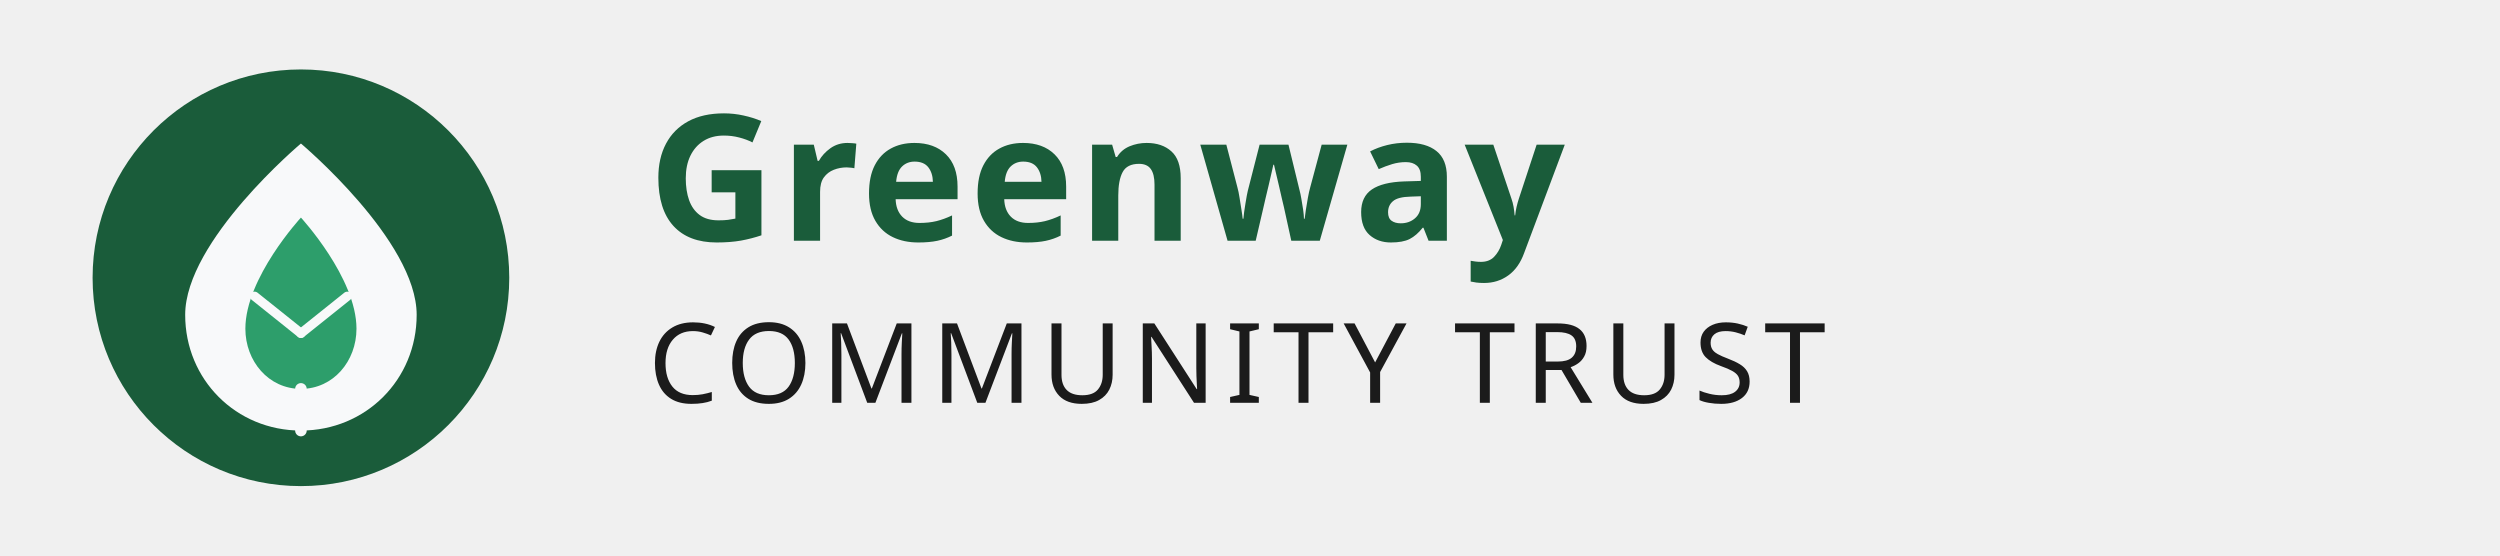
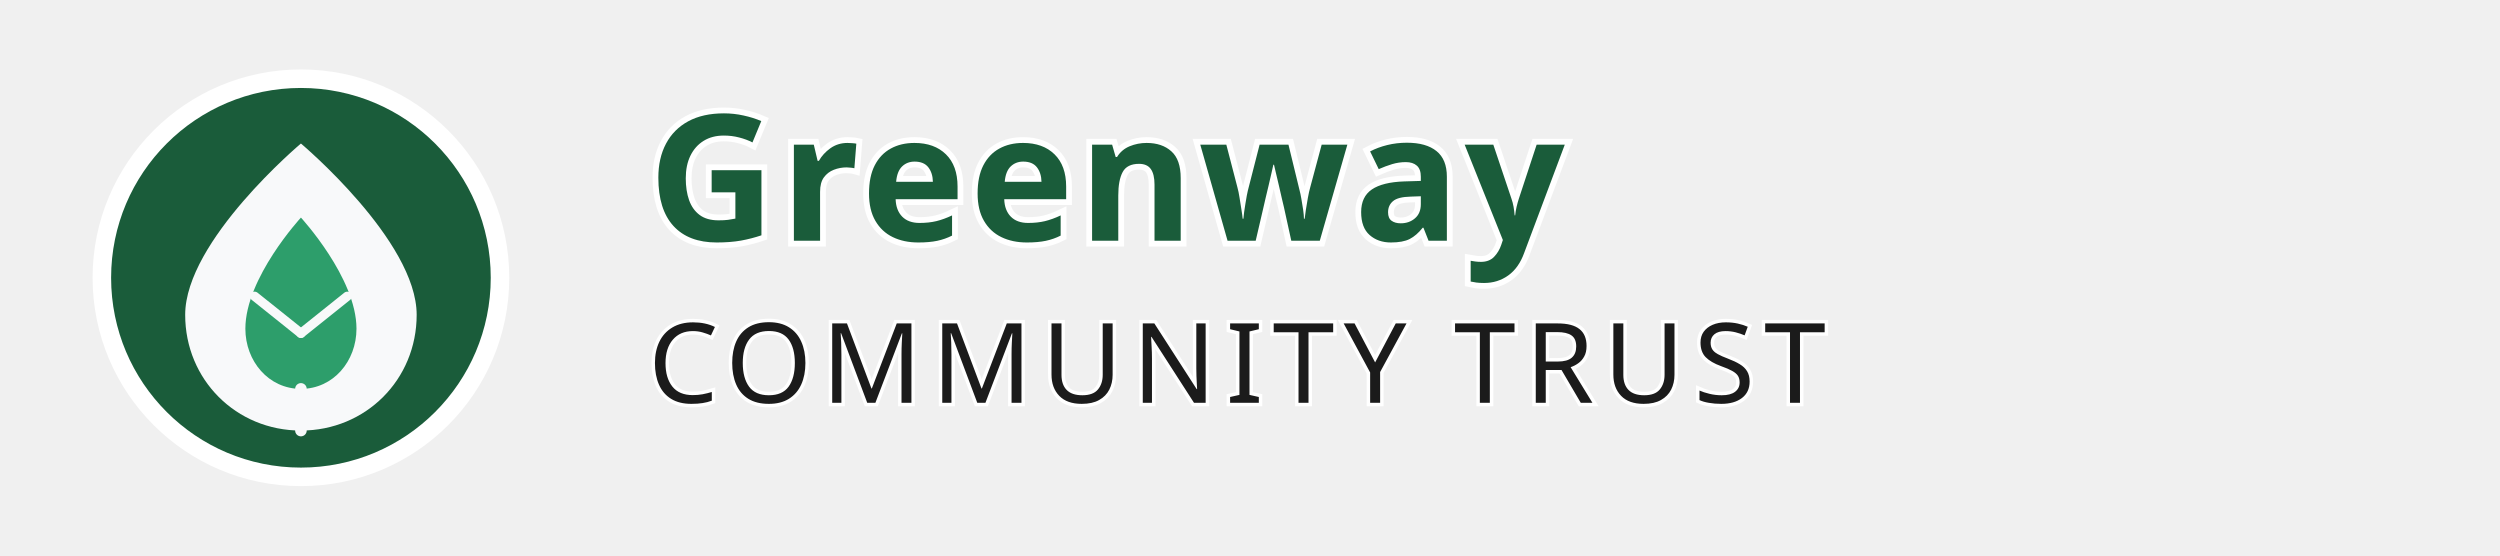
<svg xmlns="http://www.w3.org/2000/svg" width="540" height="120" viewBox="0 0 540 120" role="img">
  <g transform="translate(20, 15)">
-     <circle cx="45" cy="45" r="45" fill="#1A5C3A" />
+     <circle cx="45" cy="45" r="43" fill="#1A5C3A" stroke="#FFFFFF" stroke-width="4" />
    <path d="M45 16 C45 16 20 37 20 53 C20 67 31 78 45 78 C59 78 70 67 70 53 C70 37 45 16 45 16Z" fill="#F8F9FA" />
    <path d="M45 32 C45 32 33 45 33 56 C33 63 38 69 45 69 C52 69 57 63 57 56 C57 45 45 32 45 32Z" fill="#2D9E6B" />
    <line x1="45" y1="69" x2="45" y2="78" stroke="#F8F9FA" stroke-width="2.5" stroke-linecap="round" />
    <line x1="45" y1="57" x2="35" y2="49" stroke="#F8F9FA" stroke-width="2" stroke-linecap="round" />
    <line x1="45" y1="57" x2="55" y2="49" stroke="#F8F9FA" stroke-width="2" stroke-linecap="round" />
  </g>
-   <text x="140" y="52" font-family="Raleway, Montserrat, sans-serif" font-size="38" font-weight="700" fill="#1A5C3A" letter-spacing="1">Greenway</text>
-   <text x="140" y="87" font-family="Raleway, Montserrat, sans-serif" font-size="24" font-weight="400" fill="#1B1B1B" letter-spacing="2">COMMUNITY TRUST</text>
+   <text x="140" y="52" font-family="Raleway, Montserrat, sans-serif" font-size="38" font-weight="700" fill="#1A5C3A" stroke="#FFFFFF" stroke-width="2.5" paint-order="stroke" letter-spacing="1">Greenway</text>
+   <text x="140" y="87" font-family="Raleway, Montserrat, sans-serif" font-size="24" font-weight="400" fill="#1B1B1B" stroke="#FFFFFF" stroke-width="1.5" paint-order="stroke" letter-spacing="2">COMMUNITY TRUST</text>
</svg>
